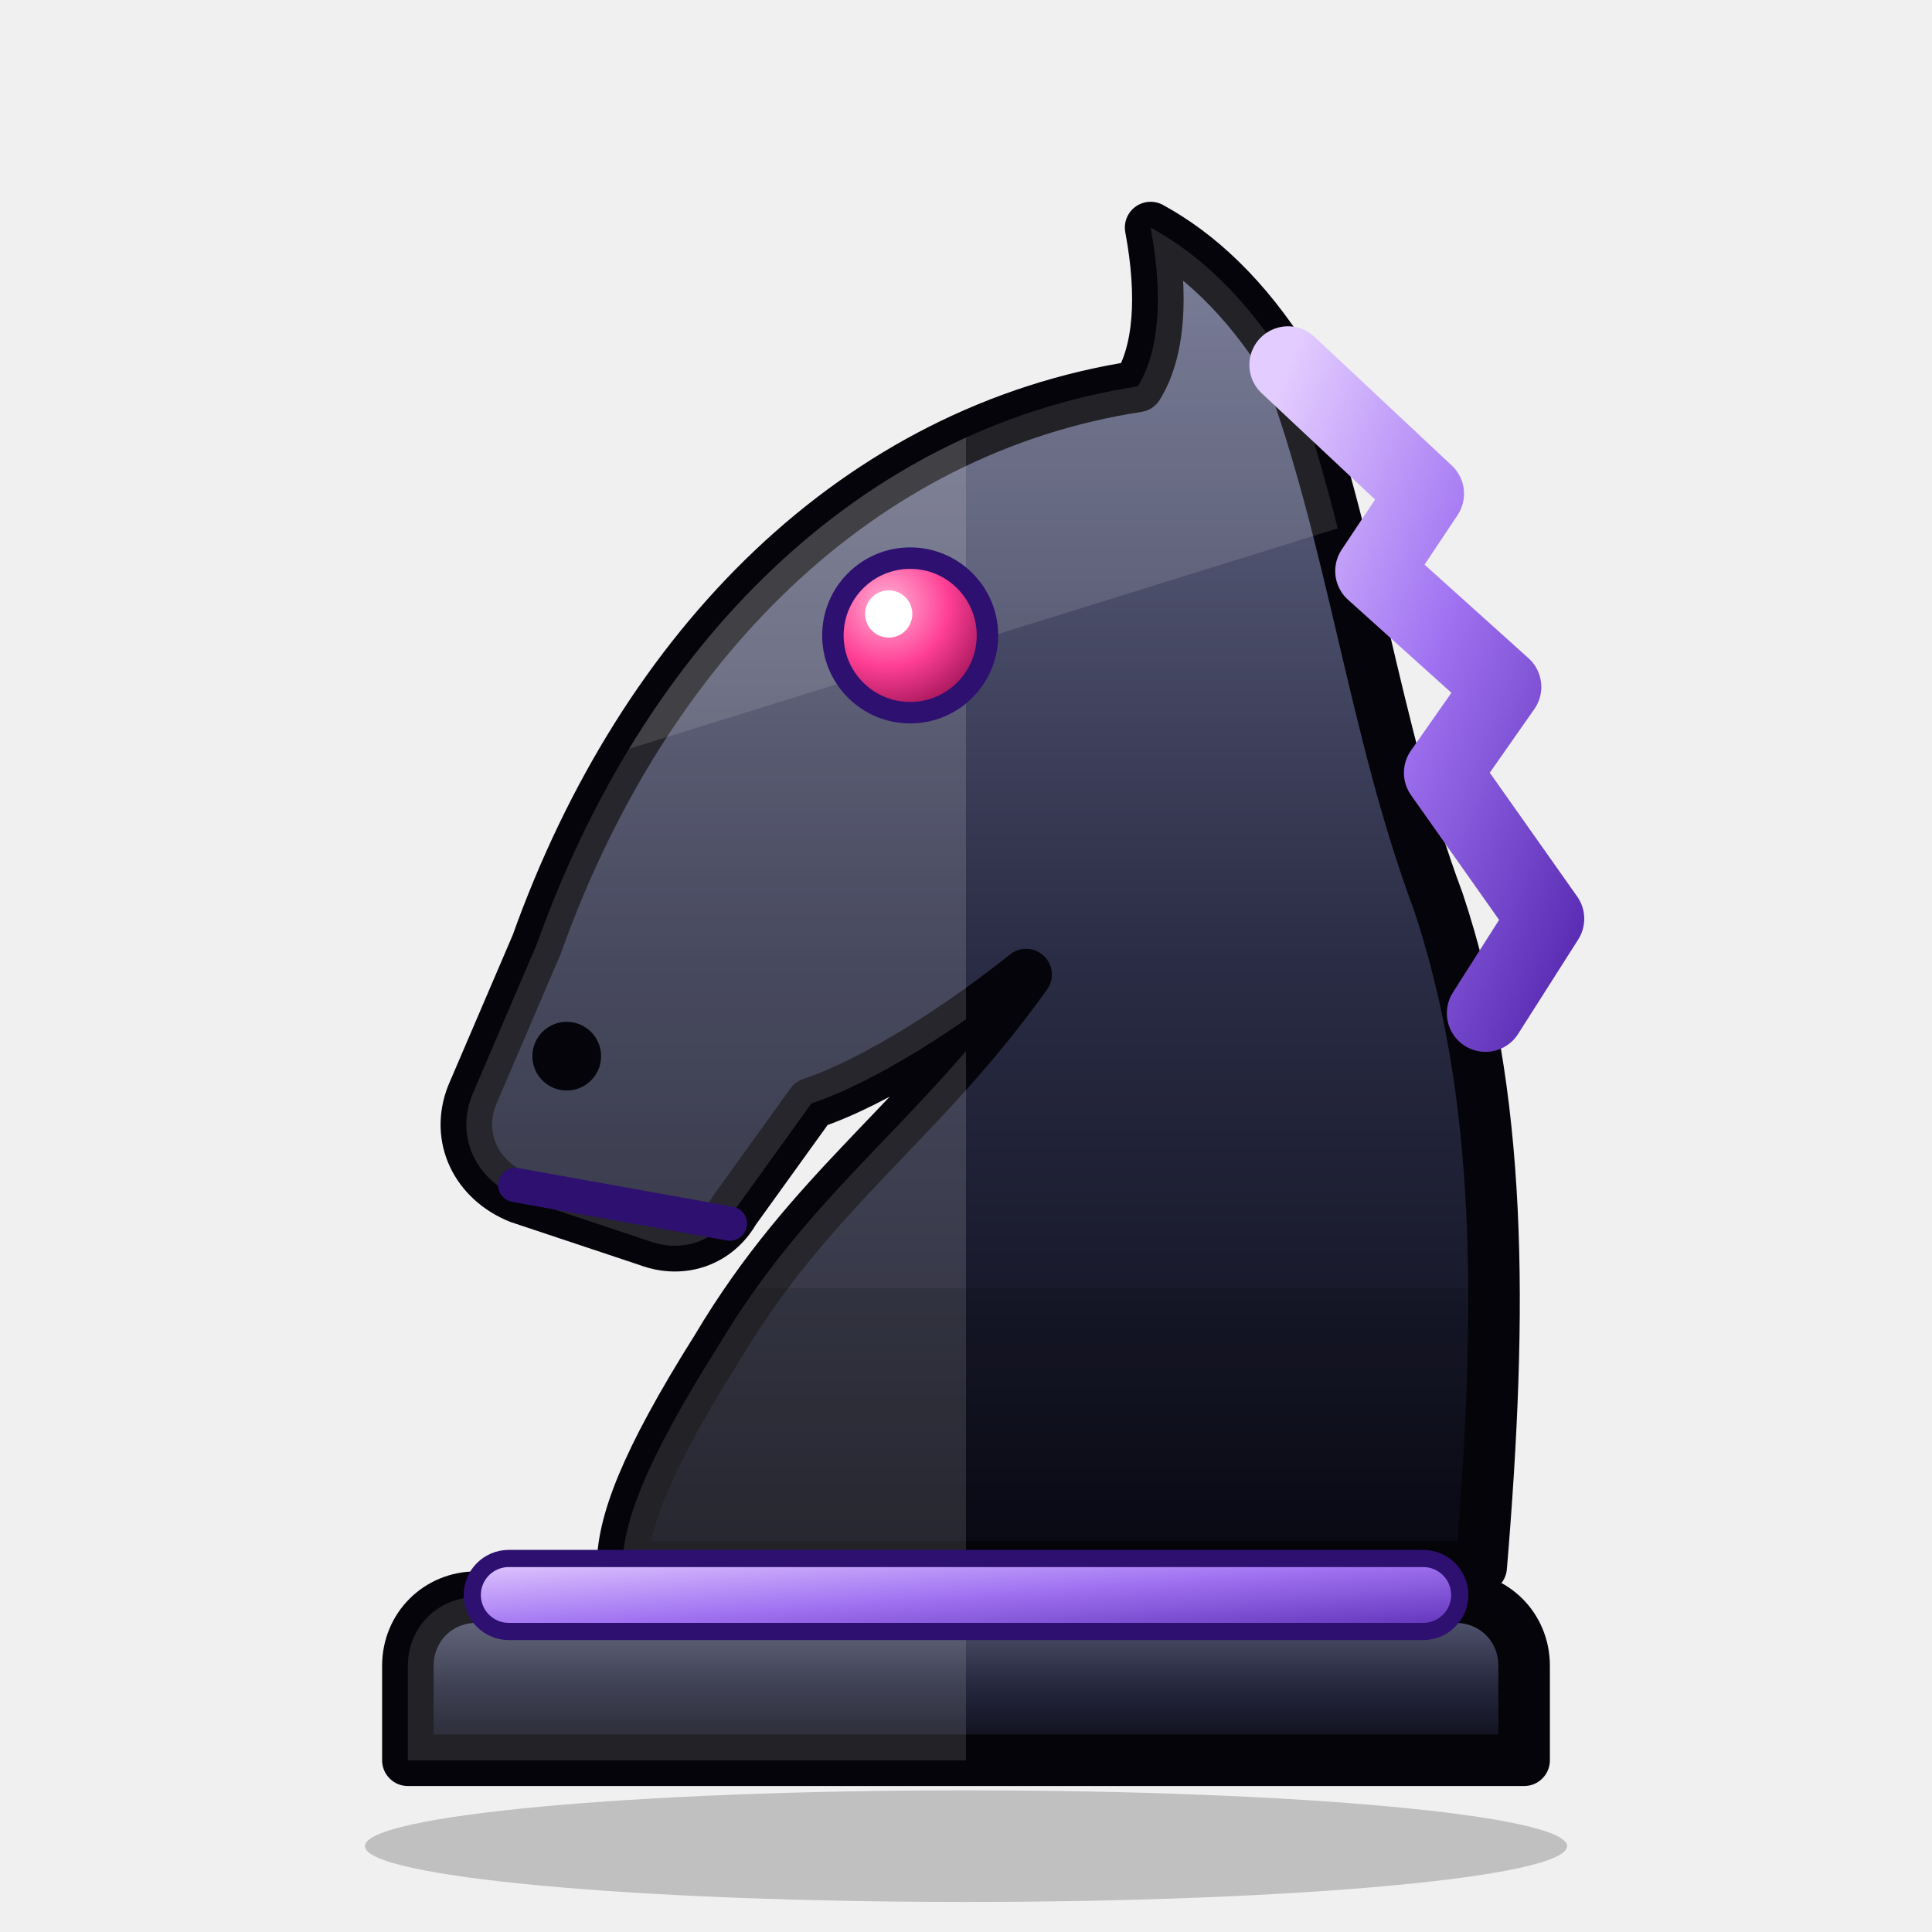
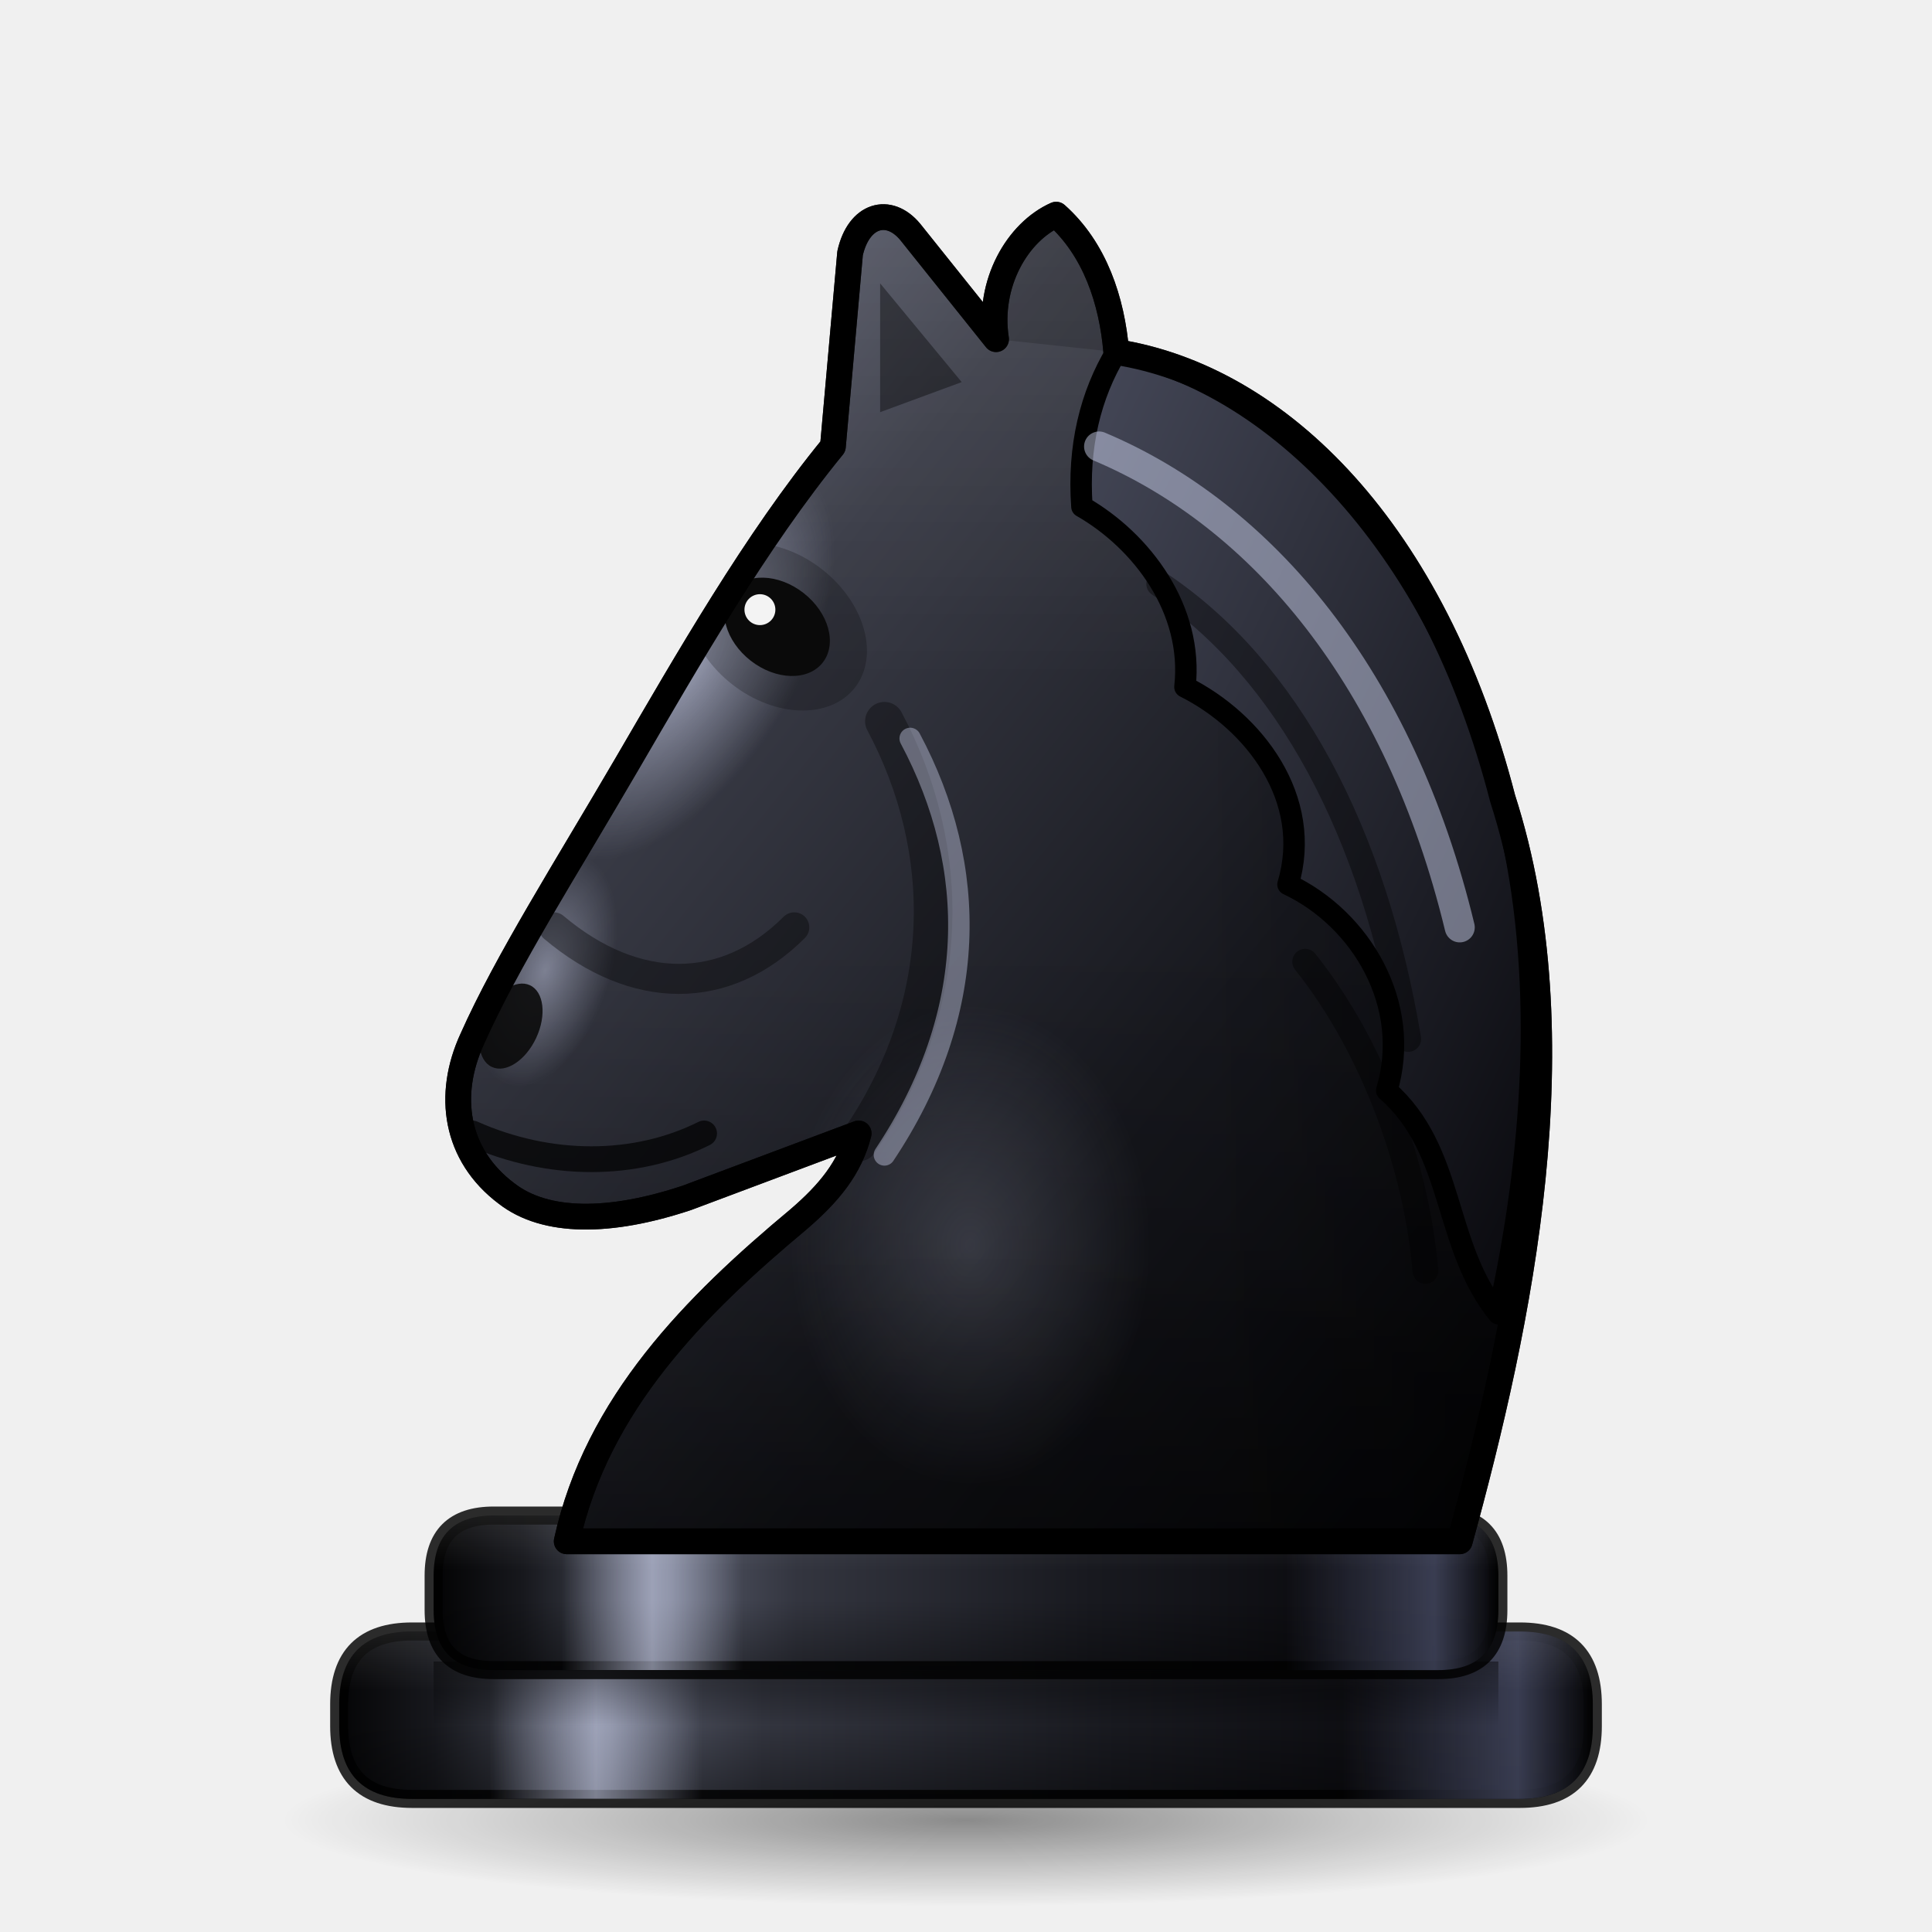
- <svg xmlns="http://www.w3.org/2000/svg" viewBox="0 0 45 45">
+ <svg xmlns="http://www.w3.org/2000/svg" xmlns:xlink="http://www.w3.org/1999/xlink" viewBox="0 0 45 45">
  <defs>
-     <linearGradient id="bB" x1="0" y1="0" x2="0" y2="1">
-       <stop offset="0" stop-color="#6A6E8C" />
-       <stop offset=".55" stop-color="#2A2C45" />
-       <stop offset="1" stop-color="#0A0A16" />
+     <linearGradient id="bknCYL" x1="0" y1="0" x2="1" y2="0">
+       <stop offset="0" stop-color="#040405" />
+       <stop offset="0.08" stop-color="#17181D" />
+       <stop offset="0.22" stop-color="#555968" />
+       <stop offset="0.34" stop-color="#33353F" />
+       <stop offset="0.62" stop-color="#18191F" />
+       <stop offset="0.86" stop-color="#0B0B0F" />
+       <stop offset="1" stop-color="#030304" />
    </linearGradient>
-     <linearGradient id="bA" x1="0" y1="0" x2="1" y2="1">
-       <stop offset="0" stop-color="#E3CCFF" />
-       <stop offset=".5" stop-color="#A173F2" />
-       <stop offset="1" stop-color="#5B2EB5" />
+     <radialGradient id="bknSPH" cx=".34" cy=".3" r=".82">
+       <stop offset="0" stop-color="#7D8196" />
+       <stop offset="0.3" stop-color="#34363F" />
+       <stop offset="0.7" stop-color="#131419" />
+       <stop offset="1" stop-color="#040405" />
+     </radialGradient>
+     <linearGradient id="bknDIAG" x1="0" y1="0" x2="1" y2="1">
+       <stop offset="0" stop-color="#6D7185" />
+       <stop offset="0.3" stop-color="#383A45" />
+       <stop offset="0.65" stop-color="#17181E" />
+       <stop offset="1" stop-color="#050507" />
    </linearGradient>
-     <radialGradient id="bG" cx=".35" cy=".3" r=".8">
-       <stop offset="0" stop-color="#FFB3D6" />
-       <stop offset=".5" stop-color="#FF3F95" />
-       <stop offset="1" stop-color="#8A0B4A" />
+     <linearGradient id="bknMANE" x1="0" y1="0" x2="1" y2="1">
+       <stop offset="0" stop-color="#454858" />
+       <stop offset="1" stop-color="#08080C" />
+     </linearGradient>
+     <linearGradient id="bknVOV" x1="0" y1="0" x2="0" y2="1">
+       <stop offset="0" stop-color="#fff" stop-opacity="0.1" />
+       <stop offset=".35" stop-color="#fff" stop-opacity="0" />
+       <stop offset=".55" stop-color="#000" stop-opacity="0" />
+       <stop offset="1" stop-color="#000" stop-opacity="0.38" />
+     </linearGradient>
+     <linearGradient id="bknSPEC" x1="0" y1="0" x2="1" y2="0">
+       <stop offset="0" stop-color="#DDE3FF" stop-opacity="0" />
+       <stop offset=".5" stop-color="#DDE3FF" stop-opacity="1" />
+       <stop offset="1" stop-color="#DDE3FF" stop-opacity="0" />
+     </linearGradient>
+     <linearGradient id="bknRIM" x1="0" y1="0" x2="1" y2="0">
+       <stop offset="0" stop-color="#8D96C8" stop-opacity="0" />
+       <stop offset=".7" stop-color="#8D96C8" stop-opacity=".38" />
+       <stop offset="1" stop-color="#8D96C8" stop-opacity="0" />
+     </linearGradient>
+     <linearGradient id="bknCRENEL" x1="0" y1="0" x2="1" y2="0">
+       <stop offset="0" stop-color="#040405" />
+       <stop offset="0.08" stop-color="#17181D" />
+       <stop offset="0.22" stop-color="#555968" />
+       <stop offset="0.34" stop-color="#33353F" />
+       <stop offset="0.62" stop-color="#18191F" />
+       <stop offset="0.86" stop-color="#0B0B0F" />
+       <stop offset="1" stop-color="#030304" />
+     </linearGradient>
+     <linearGradient id="bknAO" x1="0" y1="0" x2="0" y2="1">
+       <stop offset="0" stop-color="#000" stop-opacity=".42" />
+       <stop offset="1" stop-color="#000" stop-opacity="0" />
+     </linearGradient>
+     <linearGradient id="bknRSH" x1="0" y1="0" x2="1" y2="0">
+       <stop offset="0" stop-color="#000" stop-opacity="0" />
+       <stop offset="1" stop-color="#000" stop-opacity=".34" />
+     </linearGradient>
+     <radialGradient id="bknSHD">
+       <stop offset="0" stop-color="#000" stop-opacity=".42" />
+       <stop offset=".6" stop-color="#000" stop-opacity=".16" />
+       <stop offset="1" stop-color="#000" stop-opacity="0" />
    </radialGradient>
-     <clipPath id="bC">
-       <path d="M30 8.5c-1-1.6-2.1-2.6-3.2-3.2.3 1.6.2 2.9-.3 3.7C20 10 15 15 12.5 22l-1.5 3.5c-.4 1 .1 2 1.1 2.4l3 1c.8.3 1.6 0 2-.7l1.8-2.5c1.5-.5 3.5-1.8 5-3-2.5 3.5-5 5-7.2 8.7-1.7 2.7-2.2 4.1-2.2 5.1h20c.5-6 .5-11-1-15.5C32 17 31.5 12.5 30 8.5z" />
-       <path d="M9.5 41h26v-2.2c0-.9-.7-1.6-1.6-1.6H11.1c-.9 0-1.6.7-1.6 1.6z" />
+     <radialGradient id="bknHL">
+       <stop offset="0" stop-color="#DDE3FF" stop-opacity=".85" />
+       <stop offset="1" stop-color="#DDE3FF" stop-opacity="0" />
+     </radialGradient>
+     <path id="bknp1" d="M9.6 38H35.4Q37.1 38 37.1 39.7V40.2Q37.1 41.9 35.4 41.9H9.6Q7.9 41.9 7.9 40.2V39.7Q7.9 38 9.6 38Z" />
+     <clipPath id="kbknp1">
+       <use xlink:href="#bknp1" />
+     </clipPath>
+     <path id="bknp2" d="M11.5 35.3H33.5Q34.9 35.3 34.9 36.7V37.5Q34.9 38.9 33.5 38.9H11.5Q10.1 38.9 10.1 37.5V36.7Q10.1 35.3 11.5 35.3Z" />
+     <clipPath id="kbknp2">
+       <use xlink:href="#bknp2" />
+     </clipPath>
+     <path id="bknp3" d="M13.2 35.9C13.9 32.7 16.2 30.4 18.6 28.4C19.3 27.8 19.8 27.2 20.0 26.4L16.0 27.9C14.2 28.5 12.7 28.5 11.8 27.8C10.6 26.9 10.4 25.5 11.0 24.2C11.8 22.4 13.2 20.2 14.6 17.8C16.0 15.4 17.6 12.6 19.4 10.4L19.8 5.9C20.0 5.0 20.7 4.8 21.2 5.4L23.2 7.9C23.0 6.6 23.7 5.4 24.6 5.0C25.5 5.8 25.9 7.0 26.0 8.2C29.8 8.8 33.4 12.4 35.0 18.6C36.8 24.2 35.4 30.8 34.0 35.9Z" />
+     <clipPath id="kbknp3">
+       <use xlink:href="#bknp3" />
    </clipPath>
  </defs>
-   <ellipse cx="22.5" cy="43" rx="14" ry="1.3" fill="#000" opacity=".2" />
-   <g fill="url(#bB)" stroke="#04040A" stroke-width="1.2" stroke-linejoin="round" stroke-linecap="round">
-     <path d="M30 8.5c-1-1.6-2.1-2.6-3.2-3.2.3 1.6.2 2.9-.3 3.7C20 10 15 15 12.5 22l-1.5 3.5c-.4 1 .1 2 1.1 2.4l3 1c.8.3 1.6 0 2-.7l1.8-2.5c1.5-.5 3.5-1.8 5-3-2.5 3.5-5 5-7.2 8.7-1.7 2.7-2.2 4.1-2.2 5.1h20c.5-6 .5-11-1-15.5C32 17 31.5 12.5 30 8.5z" />
-     <path d="M9.5 41h26v-2.2c0-.9-.7-1.6-1.6-1.6H11.1c-.9 0-1.6.7-1.6 1.6z" />
+   <ellipse cx="22.5" cy="42.4" rx="16" ry="2" fill="url(#bknSHD)" />
+   <use xlink:href="#bknp1" fill="url(#bknCYL)" stroke="#000000" stroke-width="0.42" stroke-opacity=".82" stroke-linejoin="round" />
+   <use xlink:href="#bknp1" fill="url(#bknVOV)" />
+   <g clip-path="url(#kbknp1)">
+     <rect x="11.4" y="38" width="4.96" height="3.9" fill="url(#bknSPEC)" opacity="0.55" />
+     <rect x="31.26" y="38" width="5.84" height="3.9" fill="url(#bknRIM)" />
  </g>
-   <g clip-path="url(#bC)">
-     <rect x="0" y="0" width="22.5" height="45" fill="#fff" opacity="0.14" />
-     <rect x="0" y="30" width="45" height="15" fill="#000" opacity=".12" />
-     <path d="M0 0L45 0 45 8 0 22z" fill="#fff" opacity=".12" />
+   <rect x="10.1" y="38.7" width="24.8" height="1.5" fill="url(#bknAO)" opacity="1" />
+   <use xlink:href="#bknp2" fill="url(#bknCYL)" stroke="#000000" stroke-width="0.42" stroke-opacity=".82" stroke-linejoin="round" />
+   <use xlink:href="#bknp2" fill="url(#bknVOV)" />
+   <g clip-path="url(#kbknp2)">
+     <rect x="13.08" y="35.3" width="4.22" height="3.6" fill="url(#bknSPEC)" opacity="0.55" />
+     <rect x="29.94" y="35.3" width="4.96" height="3.6" fill="url(#bknRIM)" />
  </g>
-   <rect x="11" y="36.3" width="23" height="1.7" rx=".85" fill="url(#bA)" stroke="#2E1070" stroke-width=".4" />
-   <path d="M30 8.5l3.2 3-1.2 1.8 3 2.7-1.4 2 2.4 3.4-1.4 2.2" stroke="url(#bA)" stroke-width="1.8" fill="none" stroke-linecap="round" stroke-linejoin="round" />
-   <path d="M12 27.6l5 .9" stroke="#2E1070" stroke-width=".8" fill="none" stroke-linecap="round" />
-   <circle cx="21.2" cy="14.8" r="1.8" fill="url(#bG)" stroke="#2E1070" stroke-width=".5" />
-   <circle cx="20.7" cy="14.3" r=".55" fill="#fff" />
-   <circle cx="13.2" cy="24.6" r=".8" fill="#04040A" />
+   <use xlink:href="#bknp3" fill="url(#bknDIAG)" stroke="#000000" stroke-width="0.6" stroke-opacity=".82" stroke-linejoin="round" />
+   <use xlink:href="#bknp3" fill="url(#bknVOV)" />
+   <g clip-path="url(#kbknp3)">
+     <rect x="28" y="8" width="9" height="30" fill="url(#bknRSH)" />
+     <path d="M26.0 8.2C29.8 8.9 33.8 13.0 35.2 19.4C36.0 23.0 35.7 27.0 34.9 30.6C33.6 29.0 33.9 26.8 32.3 25.4C32.9 23.4 31.7 21.4 30.0 20.6C30.6 18.6 29.2 16.8 27.6 16.0C27.8 14.2 26.6 12.6 25.2 11.8C25.1 10.4 25.4 9.2 26.0 8.2Z" fill="url(#bknMANE)" stroke="#000000" stroke-width=".5" stroke-linejoin="round" />
+     <path d="M25.6 10.4C29.4 12.0 32.6 15.8 34.0 21.6" fill="none" stroke-linecap="round" stroke="#DDE3FF" stroke-opacity=".45" stroke-width=".7" />
+     <path d="M27.0 13.6C30.0 15.6 32.0 19.4 32.8 24.2" fill="none" stroke-linecap="round" stroke="#000000" stroke-opacity=".4" stroke-width=".6" />
+     <path d="M30.4 22.4C32.0 24.4 33.0 27.2 33.2 29.6" fill="none" stroke-linecap="round" stroke="#000000" stroke-opacity=".4" stroke-width=".6" />
+     <ellipse cx="15.9" cy="15.4" rx="2.6" ry="5.2" transform="rotate(32 15.9 15.4)" fill="url(#bknHL)" opacity=".7" />
+     <ellipse cx="12.7" cy="22.6" rx="1.5" ry="2.8" transform="rotate(18 12.7 22.6)" fill="url(#bknHL)" opacity=".5" />
+     <ellipse cx="22.6" cy="29.0" rx="4.2" ry="5.6" fill="url(#bknHL)" opacity=".2" />
+     <path d="M20.6 16.8C22.2 19.8 22.2 23.4 20.0 26.6" fill="none" stroke-linecap="round" stroke="#000000" stroke-opacity=".34" stroke-width=".9" />
+     <path d="M21.2 17.2C22.8 20.2 22.8 23.6 20.6 26.9" fill="none" stroke-linecap="round" stroke="#DDE3FF" stroke-opacity=".38" stroke-width=".5" />
+     <path d="M12.9 21.6C14.8 23.2 16.9 23.2 18.5 21.6" fill="none" stroke-linecap="round" stroke="#000000" stroke-opacity=".38" stroke-width=".7" />
+     <path d="M11.0 26.4C12.8 27.2 14.8 27.2 16.4 26.4" fill="none" stroke-linecap="round" stroke="#000000" stroke-opacity=".7" stroke-width=".6" />
+     <path d="M23.2 7.9C23.0 6.6 23.7 5.4 24.6 5.0C25.5 5.8 25.9 7.0 26.0 8.2Z" fill="#000" opacity=".16" />
+     <path d="M20.5 9.6L20.5 6.6L22.4 8.9Z" fill="#000000" fill-opacity=".38" />
+     <ellipse cx="18.1" cy="14.6" rx="2.3" ry="1.7" transform="rotate(38 18.1 14.6)" fill="#000" opacity=".22" />
+     <ellipse cx="18.1" cy="14.6" rx="1.35" ry="1.0" transform="rotate(38 18.1 14.6)" fill="#0A0A0A" />
+     <circle cx="17.7" cy="14.2" r=".36" fill="#fff" opacity=".95" />
+     <ellipse cx="11.9" cy="23.9" rx=".65" ry="1.05" transform="rotate(25 11.9 23.9)" fill="#0A0A0A" opacity=".9" />
+     <rect x="10" y="29" width="28" height="8" fill="url(#bknAO)" transform="translate(0 66) scale(1 -1)" opacity=".55" />
+   </g>
+   <use xlink:href="#bknp3" fill="none" stroke="#000000" stroke-width=".6" stroke-linejoin="round" />
</svg>
